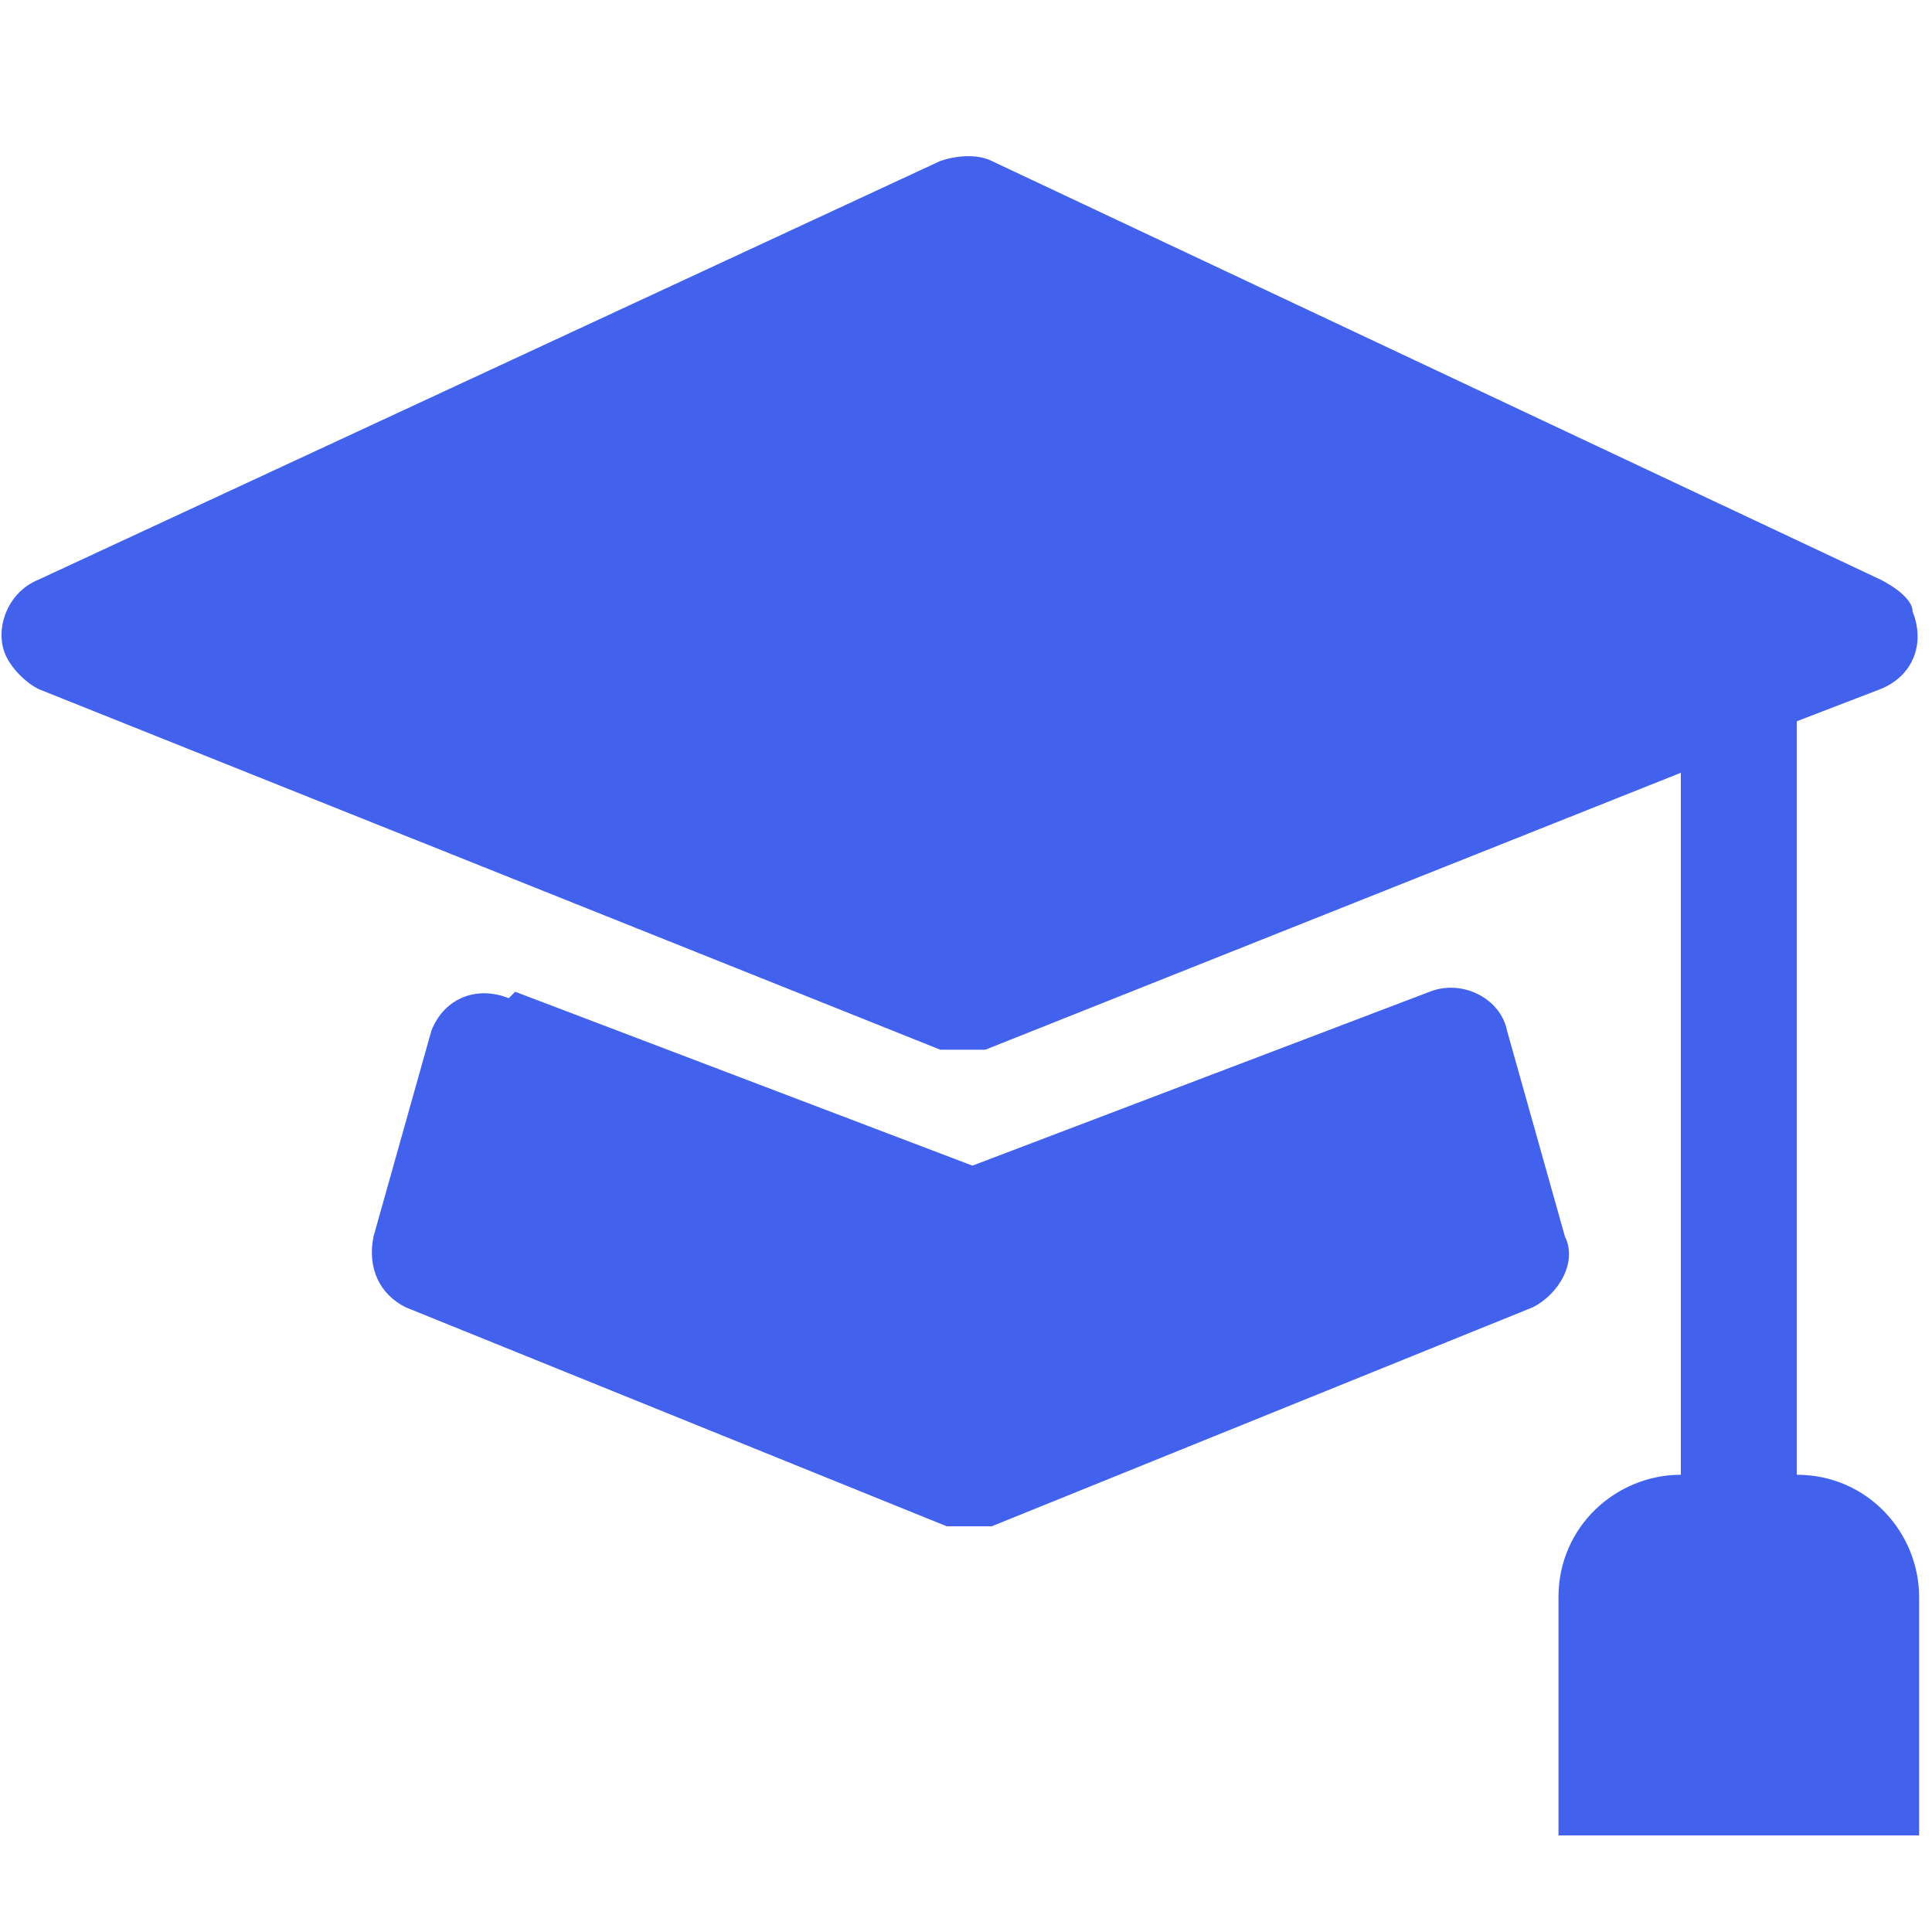
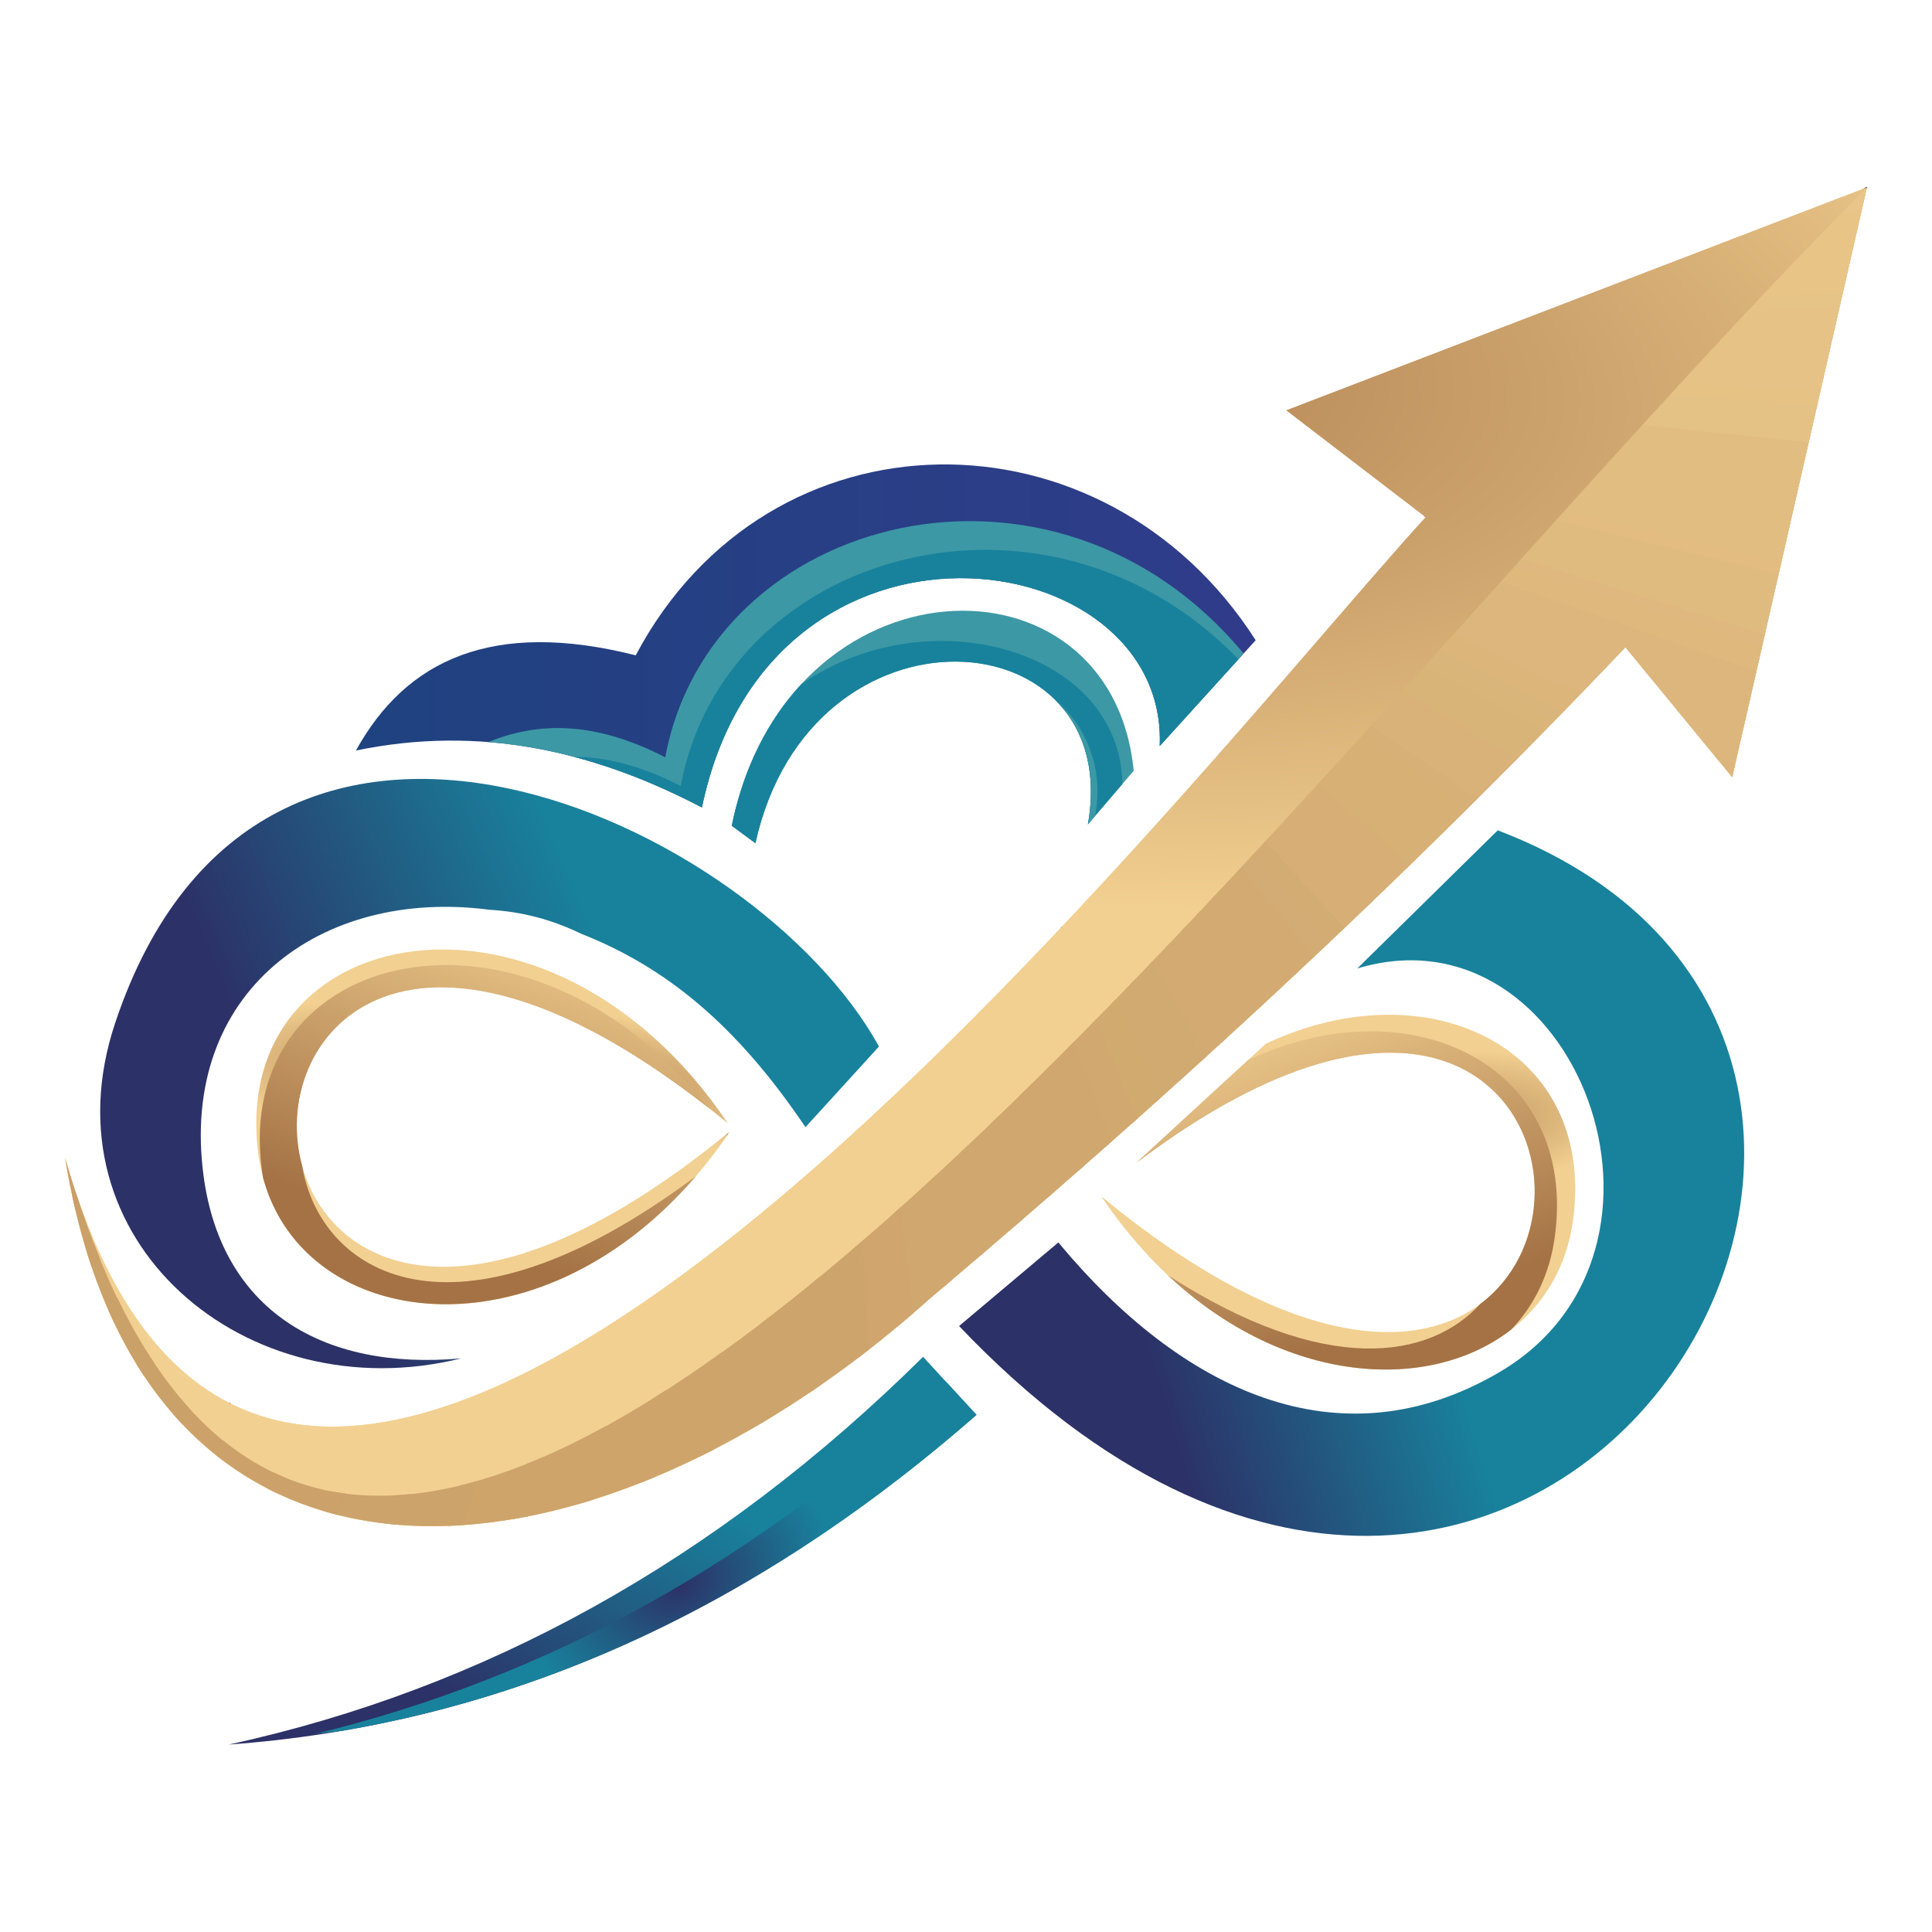
- <svg xmlns="http://www.w3.org/2000/svg" id="Layer_1" version="1.1" viewBox="0 0 30 30">
+ <svg xmlns="http://www.w3.org/2000/svg" xmlns:xlink="http://www.w3.org/1999/xlink" xml:space="preserve" version="1.1" style="shape-rendering:geometricPrecision; text-rendering:geometricPrecision; image-rendering:optimizeQuality; fill-rule:evenodd; clip-rule:evenodd" viewBox="0 0 9143.98 9143.98">
  <defs>
-     <style>
-       .st0 {
-         fill: #4262ed;
-       }
-     </style>
+     <style type="text/css">
+    
+     .str0 {stroke:#2B2A29;stroke-width:7.62;stroke-miterlimit:22.926}
+     .fil0 {fill:none}
+     .fil2 {fill:none;fill-rule:nonzero}
+     .fil3 {fill:#E9C789}
+     .fil4 {fill:#E9C589}
+     .fil5 {fill:#E8C487}
+     .fil6 {fill:#E6C386}
+     .fil7 {fill:#E6C286}
+     .fil8 {fill:#E6C284}
+     .fil9 {fill:#E4C184}
+     .fil10 {fill:#E2BD82}
+     .fil11 {fill:#E2BD81}
+     .fil12 {fill:#E2BC80}
+     .fil13 {fill:#E0BB7F}
+     .fil14 {fill:#DEB87F}
+     .fil15 {fill:#DEB87D}
+     .fil16 {fill:#DCB67C}
+     .fil17 {fill:#DCB57B}
+     .fil18 {fill:#DAB57B}
+     .fil19 {fill:#DAB57A}
+     .fil20 {fill:#D9B479}
+     .fil21 {fill:#D9B279}
+     .fil22 {fill:#D7B078}
+     .fil23 {fill:#D7B075}
+     .fil24 {fill:#D7AE75}
+     .fil25 {fill:#D3AC74}
+     .fil26 {fill:#D3AB74}
+     .fil27 {fill:#D3AB72}
+     .fil28 {fill:#D1AA72}
+     .fil29 {fill:#D1AA6F}
+     .fil30 {fill:#D1A86F}
+     .fil31 {fill:#D0A76F}
+     .fil32 {fill:#D0A66E}
+     .fil33 {fill:#CEA46D}
+     .fil34 {fill:#CEA46B}
+     .fil35 {fill:#CCA36B}
+     .fil36 {fill:#CCA16A}
+     .fil37 {fill:#CAA169}
+     .fil38 {fill:#CA9F68}
+     .fil41 {fill:#3C98A5}
+     .fil42 {fill:#18829C}
+     .fil40 {fill:url(#id0)}
+     .fil43 {fill:url(#id1)}
+     .fil45 {fill:url(#id2)}
+     .fil39 {fill:url(#id3)}
+     .fil49 {fill:url(#id4)}
+     .fil47 {fill:url(#id5)}
+     .fil46 {fill:url(#id6)}
+     .fil1 {fill:url(#id7)}
+     .fil44 {fill:url(#id8)}
+     .fil48 {fill:url(#id9)}
+    
+   </style>
+     <linearGradient id="id0" gradientUnits="userSpaceOnUse" x1="1684.5" y1="3133.86" x2="5942.96" y2="3133.86">
+       <stop offset="0" style="stop-opacity:1; stop-color:#1F4280" />
+       <stop offset="1" style="stop-opacity:1; stop-color:#303C8A" />
+     </linearGradient>
+     <linearGradient id="id1" gradientUnits="userSpaceOnUse" x1="3168.03" y1="6973.35" x2="2446" y2="8235.22">
+       <stop offset="0" style="stop-opacity:1; stop-color:#18829C" />
+       <stop offset="1" style="stop-opacity:1; stop-color:#2C3167" />
+     </linearGradient>
+     <linearGradient id="id2" gradientUnits="userSpaceOnUse" xlink:href="#id1" x1="6481.64" y1="5102.92" x2="5150.15" y2="5508.24">
+   </linearGradient>
+     <linearGradient id="id3" gradientUnits="userSpaceOnUse" xlink:href="#id1" x1="3204.14" y1="5272.17" x2="1595.38" y2="5966.57">
+   </linearGradient>
+     <linearGradient id="id4" gradientUnits="userSpaceOnUse" x1="6023.29" y1="4689.93" x2="6617.07" y2="6225.62">
+       <stop offset="0" style="stop-opacity:1; stop-color:#F2D091" />
+       <stop offset="1" style="stop-opacity:1; stop-color:#A47245" />
+     </linearGradient>
+     <linearGradient id="id5" gradientUnits="userSpaceOnUse" xlink:href="#id4" x1="2486.27" y1="4215.13" x2="1962.82" y2="5810.65">
+   </linearGradient>
+     <radialGradient id="id6" gradientUnits="userSpaceOnUse" gradientTransform="matrix(-0.820553 0.274986 -1.43302 -0.296339 11637 5955)" cx="2379.05" cy="5098.28" r="908.31" fx="2379.05" fy="5098.28">
+       <stop offset="0" style="stop-opacity:1; stop-color:#A47245" />
+       <stop offset="1" style="stop-opacity:1; stop-color:#F2D091" />
+     </radialGradient>
+     <radialGradient id="id7" gradientUnits="userSpaceOnUse" gradientTransform="matrix(-1.06977 0.597673 -1.86825 -0.644083 10597 122)" xlink:href="#id6" cx="3804.5" cy="1457.39" r="3238.14" fx="3804.5" fy="1457.39">
+   </radialGradient>
+     <radialGradient id="id8" gradientUnits="userSpaceOnUse" gradientTransform="matrix(-1.15467 0.577678 -0.39279 -0.785117 9876 11544)" cx="3214.93" cy="7507.21" r="580.32" fx="3214.93" fy="7507.21">
+       <stop offset="0" style="stop-opacity:1; stop-color:#2C3167" />
+       <stop offset="1" style="stop-opacity:1; stop-color:#18829C" />
+     </radialGradient>
+     <radialGradient id="id9" gradientUnits="userSpaceOnUse" gradientTransform="matrix(0.821285 0.290666 1.43429 -0.313237 -6559 5207)" xlink:href="#id6" cx="6289.26" cy="5356.89" r="908.31" fx="6289.26" fy="5356.89">
+   </radialGradient>
  </defs>
-   <path class="st0" d="M15.4,2.5c-.2-.1-.5-.1-.8,0L.6,9c-.5.2-.7.8-.5,1.2.1.2.3.4.5.5l14,5.6c.2,0,.5,0,.7,0l10.8-4.3v10.9c-1,0-1.9.8-1.9,1.9v3.7h5.6v-3.7c0-1-.8-1.9-1.9-1.9v-11.7l1.3-.5c.5-.2.7-.7.5-1.2,0-.2-.3-.4-.5-.5L15.4,2.5Z" />
-   <path class="st0" d="M7.9,15.5c-.5-.2-1,0-1.2.5,0,0,0,0,0,0l-.9,3.2c-.1.5.1.9.5,1.1l8.4,3.4c.2,0,.5,0,.7,0l8.4-3.4c.4-.2.7-.7.5-1.1l-.9-3.2c-.1-.5-.7-.8-1.2-.6,0,0,0,0,0,0l-7.1,2.7-7.1-2.7Z" />
+   <g id="Layer_x0020_1">
+     <rect class="fil0" x="-0.02" y="-0.01" width="9143.99" height="9143.99" />
+     <rect class="fil0" x="-3556.02" y="1523.99" width="16255.99" height="6095.99" />
+     <g id="_2259715615152">
+       <path class="fil1" d="M4401.69 6145.47c-1622.53,1457.24 -3723.76,1621.54 -4093.53,-664.86 1059.56,3712.15 5277.96,-1759.06 6439.72,-3033.01l-659.36 -505.5 2747.3 -1054.96 -637.36 2791.25 -505.51 -615.39c-1101.2,1158.76 -2197.38,2158.17 -3291.26,3082.47l0 0z" />
+       <path class="fil2 str0" d="M5022.34 4389.8l747.63 555.48m3065.85 -4058.14l-2093.98 1555.83m-5651.36 4198.99l-187.33 139.19" />
+       <path class="fil1" d="M4401.69 6145.47c-1622.53,1457.24 -3723.76,1621.54 -4093.53,-664.86 1059.56,3712.15 5277.96,-1759.06 6439.72,-3033.01l-659.36 -505.5 2747.3 -1054.96 -637.36 2791.25 -505.51 -615.39c-1101.2,1158.76 -2197.38,2158.17 -3291.26,3082.47l0 0z" />
+       <path class="fil3" d="M8824.03 938.76l-45.07 5.9c18.93,-19.11 38.04,-38.67 56.86,-57.52l-11.79 51.62z" />
+       <path class="fil4" d="M8802.52 920.82l26.43 -3.56 -24.13 105.66 -116.23 13.31c38.23,-39.07 76.14,-77.36 113.93,-115.41z" />
+       <path class="fil5" d="M8710.51 1013.89l99.05 -11.73 -23.32 102.12 -181.11 17.85c35.27,-36.38 70.47,-72.66 105.38,-108.24z" />
+       <path class="fil5" d="M8625.54 1101.13l165.28 -16.94 -22.57 98.87 -241.31 20.03c33.04,-34.38 65.86,-68.25 98.6,-101.96z" />
+       <path class="fil5" d="M8545.89 1183.29l226.8 -19.7 -21.89 95.89 -297.08 20.14c30.81,-32.3 61.61,-64.58 92.17,-96.33z" />
+       <path class="fil5" d="M8471.65 1260.88l283.47 -20.29 -21.27 93.13 -349.2 18.49c29.13,-30.73 58.08,-61.07 87,-91.33z" />
+       <path class="fil5" d="M8401.45 1334.42l336.59 -19.07 -20.69 90.63 -397.89 15.27c27.39,-29.06 54.78,-58.16 81.99,-86.83z" />
+       <path class="fil6" d="M8335.47 1404.31l385.97 -16.22 -20.17 88.3 -443.83 10.71c26.15,-27.88 52.05,-55.26 78.03,-82.79z" />
+       <path class="fil7" d="M8272.55 1470.92l432.7 -11.96 -19.67 86.18 -486.92 4.91c24.64,-26.39 49.4,-53.03 73.89,-79.13z" />
+       <path class="fil7" d="M8213.12 1534.56l476.34 -6.45 -19.23 84.24 -527.88 -1.98c23.69,-25.48 47.2,-50.59 70.77,-75.81z" />
+       <path class="fil7" d="M8156.21 1595.52l517.82 0.17 -18.83 82.44 -566.58 -9.82c22.58,-24.37 45.12,-48.65 67.59,-72.79z" />
+       <path class="fil7" d="M8101.82 1654.04l557.12 7.77 -18.47 80.81 -603.42 -18.56c21.61,-23.39 43.26,-46.83 64.77,-70.02z" />
+       <path class="fil7" d="M8049.77 1710.32l594.36 16.29 -18.11 79.34 -638.68 -28.11c20.89,-22.68 41.62,-45.01 62.43,-67.52z" />
+       <polygon class="fil7" points="7999.61,1764.57 8629.61,1790.22 8611.81,1868.19 7939.6,1829.81 " />
+       <polygon class="fil8" points="7951.37,1816.98 8615.34,1852.73 8597.81,1929.47 7893.47,1880.1 " />
+       <path class="fil9" d="M7904.87 1867.68l696.42 46.57 -17.26 75.63 -735.3 -61c18.77,-20.52 37.43,-40.79 56.14,-61.2z" />
+       <polygon class="fil9" points="7859.79,1916.83 8587.45,1974.85 8570.41,2049.49 7805.44,1976.26 " />
+       <polygon class="fil9" points="7816.12,1964.54 8573.8,2034.65 8556.96,2108.4 7763.43,2022.37 " />
+       <polygon class="fil10" points="7773.82,2010.96 8560.3,2093.74 8543.64,2166.7 7722.5,2067.3 " />
+       <polygon class="fil10" points="7732.63,2056.17 8546.96,2152.17 8530.46,2224.45 7682.55,2111.15 " />
+       <polygon class="fil10" points="7692.44,2100.28 8533.74,2210.07 8517.38,2281.75 7643.67,2154.02 " />
+       <polygon class="fil10" points="7653.31,2143.39 8520.64,2267.47 8504.38,2338.65 7605.63,2196 " />
+       <polygon class="fil10" points="7615.06,2185.59 8507.63,2324.46 8491.46,2395.23 7568.33,2237.15 " />
+       <polygon class="fil11" points="7577.59,2226.93 8494.68,2381.12 8478.59,2451.57 7531.72,2277.53 " />
+       <polygon class="fil11" points="7540.81,2267.51 8481.8,2437.51 8465.77,2507.73 7495.85,2317.26 " />
+       <polygon class="fil11" points="7504.76,2307.38 8468.98,2493.72 8452.97,2563.79 7460.55,2356.35 " />
+       <polygon class="fil11" points="7469.32,2346.63 8456.17,2549.78 8440.18,2619.8 7425.74,2394.9 " />
+       <polygon class="fil11" points="7434.4,2385.32 8443.38,2605.79 8427.4,2675.83 7391.41,2432.93 " />
+       <polygon class="fil12" points="7399.95,2423.46 8430.6,2661.81 8414.57,2731.95 7357.52,2470.53 " />
+       <polygon class="fil13" points="7365.94,2461.17 8417.78,2717.91 8401.73,2788.24 7324,2507.73 " />
+       <polygon class="fil13" points="7332.35,2498.47 8404.94,2774.15 8388.82,2844.76 7290.8,2544.6 " />
+       <polygon class="fil13" points="7299.08,2535.42 8392.04,2830.6 8375.84,2901.57 7257.86,2581.17 " />
+       <polygon class="fil13" points="7266.08,2572.05 8379.09,2887.34 8362.78,2958.75 7225.15,2617.48 " />
+       <polygon class="fil13" points="7233.32,2608.43 8366.06,2944.42 8349.63,3016.38 7192.67,2653.61 " />
+       <polygon class="fil14" points="7200.78,2644.6 8352.93,3001.94 8336.35,3074.55 7160.32,2689.57 " />
+       <polygon class="fil15" points="7168.39,2680.6 8339.68,3059.95 8322.93,3133.29 7128.07,2725.43 " />
+       <polygon class="fil15" points="7136.12,2716.47 8326.3,3118.55 8309.36,3192.72 7095.89,2761.21 " />
+       <polygon class="fil16" points="7103.92,2752.28 8312.77,3177.79 8295.61,3252.91 7063.72,2796.97 " />
+       <polygon class="fil16" points="7071.77,2788.03 8299.07,3237.79 8281.68,3313.96 7722.19,3098.59 7692.95,3063 7676,3080.82 7031.55,2832.74 " />
+       <path class="fil16" d="M7039.6 2823.8l646.47 246.43 -50.41 52.93 -636.33 -254.59 40.27 -44.77zm665.13 253.54l580.46 221.27 -17.66 77.35 -472.93 -189.21 -89.87 -109.41z" />
+       <path class="fil16" d="M7007.4 2859.61l638.36 252.95 -50.63 52.98 -628.12 -261.03 40.39 -44.9zm768.69 304.6l494.99 196.15 -17.95 78.63 -381.6 -158.58 -95.44 -116.2z" />
+       <path class="fil16" d="M6975.1 2895.52l630.17 259.41 -50.91 53.08 -619.8 -267.41 40.54 -45.08zm876.75 360.92l404.91 166.69 -18.29 80.05 -284.93 -122.93 -101.69 -123.81z" />
+       <path class="fil16" d="M6942.69 2931.55l621.88 265.83 -51.23 53.25 -611.4 -273.77 40.75 -45.31zm989.85 423.11l309.63 132.37 -18.64 81.6 -182.28 -81.63 -108.71 -132.34z" />
+       <path class="fil16" d="M6910.11 2967.77l613.51 272.19 -51.62 53.48 -602.93 -280.08 41.04 -45.59zm1108.63 491.86l208.55 92.52 -19.03 83.31 -72.89 -33.86 -116.63 -141.97z" />
+       <path class="fil17" d="M6877.31 3004.21l605.07 278.51 -52.08 53.78 -594.35 -286.35 41.36 -45.94zm1233.88 567.95l100.92 46.46 -13.65 59.78 -87.27 -106.24z" />
+       <polygon class="fil17" points="6844.26,3040.91 7440.76,3325.7 7388.17,3379.84 6802.54,3087.25 " />
+       <polygon class="fil18" points="6810.92,3077.95 7398.75,3368.97 7345.56,3423.52 6768.78,3124.75 " />
+       <path class="fil19" d="M6777.27 3115.34l578.98 297.22c-17.94,18.38 -35.89,36.74 -53.83,55.04l-567.82 -304.94 42.67 -47.32z" />
+       <polygon class="fil20" points="6743.18,3153.14 7313.25,3456.53 7258.69,3512.14 6699.96,3201.04 " />
+       <polygon class="fil20" points="6708.66,3191.4 7269.69,3500.96 7214.31,3557.18 6664.84,3239.97 " />
+       <polygon class="fil20" points="6673.67,3230.18 7225.47,3545.88 7169.21,3602.81 6629.17,3279.49 " />
+       <polygon class="fil21" points="6638.14,3269.55 7180.56,3591.35 7123.32,3649.06 6592.87,3319.68 " />
+       <polygon class="fil21" points="6602.02,3309.57 7134.86,3637.42 7076.57,3696 6555.86,3360.55 " />
+       <polygon class="fil21" points="6565.17,3350.26 7088.33,3684.2 7028.88,3743.73 6518.12,3402.22 " />
+       <path class="fil21" d="M6527.63 3391.72l513.26 340c-20.24,20.23 -40.47,40.44 -60.71,60.57l-500.58 -347.52 48.03 -53.05z" />
+       <polygon class="fil22" points="6489.3,3434.04 6992.44,3780.06 6930.35,3841.77 6440.18,3488.25 " />
+       <path class="fil23" d="M6450.15 3477.3l492.77 352c-21.19,21.04 -42.39,42.02 -63.58,62.95l-479.59 -359.55c16.79,-18.48 33.62,-36.9 50.4,-55.4z" />
+       <path class="fil23" d="M6409.95 3521.49l482.26 358.03c-21.74,21.49 -43.46,42.93 -65.19,64.31l-468.75 -365.55 51.68 -56.79z" />
+       <path class="fil23" d="M6368.74 3566.77l471.48 364.06c-22.32,21.97 -44.63,43.9 -66.94,65.76l-457.59 -371.49 53.05 -58.33z" />
+       <path class="fil23" d="M6326.44 3613.27l460.41 370.01c-22.94,22.5 -45.9,44.96 -68.84,67.35l-446.2 -377.44 54.63 -59.92z" />
+       <path class="fil23" d="M6282.92 3661.05l449.05 375.94c-23.63,23.08 -47.25,46.12 -70.88,69.09l-434.56 -383.41c18.8,-20.55 37.61,-41.03 56.39,-61.62z" />
+       <path class="fil24" d="M6237.98 3710.15l437.5 381.92c-24.38,23.71 -48.76,47.37 -73.12,70.94l-422.54 -389.29 58.16 -63.57z" />
+       <path class="fil24" d="M6191.63 3760.8l425.59 387.82c-25.18,24.39 -50.34,48.72 -75.52,72.97l-410.18 -395.11c20.06,-21.84 40.07,-43.79 60.11,-65.68z" />
+       <path class="fil24" d="M6143.75 3813.14l413.3 393.66c-26.06,25.12 -52.1,50.15 -78.15,75.13l-397.58 -401c20.81,-22.6 41.63,-45.14 62.43,-67.79z" />
+       <path class="fil24" d="M6094.03 3867.14l400.77 399.54c-26.99,25.92 -53.98,51.76 -80.97,77.53l-384.56 -406.78 64.76 -70.29z" />
+       <path class="fil24" d="M6042.46 3923.1l387.85 405.34c-28.03,26.79 -56.05,53.5 -84.07,80.12l-371.1 -412.45c22.45,-24.26 44.88,-48.68 67.32,-73.01z" />
+       <path class="fil25" d="M5988.89 3981.23l374.49 411.03c-29.14,27.72 -58.29,55.34 -87.43,82.9l-357.36 -418.19c23.44,-25.25 46.87,-50.41 70.3,-75.74z" />
+       <path class="fil26" d="M5932.94 4041.51l360.85 416.78c-30.36,28.74 -60.73,57.39 -91.08,85.93l-343.12 -423.77c24.46,-26.25 48.9,-52.57 73.35,-78.94z" />
+       <path class="fil27" d="M5874.58 4104.32l346.73 422.39c-31.69,29.84 -63.37,59.58 -95.06,89.22l-328.45 -429.23c25.58,-27.38 51.18,-54.87 76.78,-82.38z" />
+       <path class="fil27" d="M5813.55 4169.9l332.14 427.85c-33.14,31.04 -66.26,61.98 -99.39,92.81l-313.4 -434.71c26.88,-28.64 53.76,-57.16 80.65,-85.95z" />
+       <path class="fil27" d="M5749.41 4238.25l317.21 433.36c-34.72,32.35 -69.45,64.58 -104.16,96.7l-297.71 -439.85c28.21,-29.9 56.44,-60.12 84.66,-90.21z" />
+       <path class="fil27" d="M5682.11 4309.97l301.7 438.6c-36.46,33.77 -72.91,67.42 -109.36,100.94l-281.73 -445.11c29.79,-31.42 59.58,-62.8 89.39,-94.43z" />
+       <path class="fil27" d="M5611.08 4385.04l285.79 443.85c-38.36,35.33 -76.71,70.51 -115.06,105.58l-265.09 -449.99c31.44,-32.95 62.89,-66.22 94.36,-99.44z" />
+       <path class="fil27" d="M5536.11 4464.04l269.32 448.81c-40.45,37.04 -80.9,73.94 -121.33,110.68l-248.08 -454.93c33.34,-34.73 66.7,-69.5 100.09,-104.56z" />
+       <path class="fil28" d="M5456.65 4547.14l252.37 453.71c-42.74,38.9 -85.49,77.66 -128.24,116.23l-230.39 -459.38c35.39,-36.59 70.84,-73.6 106.26,-110.56z" />
+       <path class="fil28" d="M5372.29 4634.92l234.86 458.32c-45.29,40.94 -90.57,81.73 -135.86,122.32l-212.34 -463.99c37.76,-38.71 75.53,-77.49 113.34,-116.65z" />
+       <path class="fil29" d="M5282.36 4727.56l216.91 462.89c-48.11,43.21 -96.22,86.21 -144.33,129.03l-193.65 -468.18c40.32,-40.93 80.68,-82.25 121.07,-123.74z" />
+       <path class="fil30" d="M5186.4 4825.94l198.31 467.02c-51.24,45.68 -102.47,91.15 -153.7,136.41l-174.48 -472.25c43.24,-43.41 86.52,-87.06 129.87,-131.18z" />
+       <path class="fil31" d="M5083.39 4929.99l179.35 471.32c-54.71,48.43 -109.43,96.63 -164.13,144.59l-154.88 -476.44c46.49,-46.07 93.04,-92.52 139.66,-139.47z" />
+       <path class="fil31" d="M4972.72 5040.69l159.83 475.43c-58.6,51.48 -117.19,102.7 -175.78,153.65l-134.75 -480.57c50.15,-48.95 100.38,-98.46 150.7,-148.51z" />
+       <path class="fil31" d="M4853.39 5158.66l139.78 479.4c-62.95,54.86 -125.9,109.45 -188.83,163.72l-114.13 -484.92c54.27,-52.06 108.67,-104.75 163.18,-158.2z" />
+       <path class="fil31" d="M4724.24 5284.41l119.27 483.54c-67.83,58.64 -135.67,116.93 -203.49,174.93l-93.06 -489.97c58.93,-55.36 118.01,-111.38 177.28,-168.5z" />
+       <path class="fil31" d="M4583.93 5418.16l98.36 488.54c-73.35,62.86 -146.69,125.34 -220.02,187.49l-71.52 -496.45c64.17,-58.75 128.56,-118.55 193.18,-179.58z" />
+       <path class="fil31" d="M4431.1 5560.75l76.95 494.61c-35.46,30.11 -70.92,60.15 -106.36,90.11l0 0c-43.67,39.22 -87.76,77.33 -132.08,114.64l-49.65 -508.55c70.09,-62.18 140.44,-125.64 211.14,-190.81z" />
+       <path class="fil32" d="M4264.16 5712.56l55.22 505.28c-85.72,73.97 -172.7,144.18 -260.54,210.79l-26.03 -514.29c76.73,-65.47 153.79,-132.38 231.35,-201.78z" />
+       <path class="fil33" d="M4081.24 5873.01l32.08 513.8c-93.83,73.14 -188.76,141.97 -284.4,206.33l-1.51 -507.38c84.01,-68.24 168.67,-139.31 253.83,-212.75z" />
+       <path class="fil33" d="M3880.57 6041.96l7.64 510.61c-102.04,70.87 -204.95,136.61 -308.33,197.03l22.12 -486.67c92.05,-70.14 184.94,-143.88 278.57,-220.97z" />
+       <path class="fil33" d="M3660.29 6218.73l-16.39 492.76c-110.02,66.76 -220.63,127.53 -331.28,181.95l42.55 -449.57c100.61,-70.39 202.33,-145.42 305.12,-225.14z" />
+       <path class="fil34" d="M3418.95 6398.31l-37.9 460.78c-117.44,60.52 -235.01,113.9 -352.06,159.91l57.48 -397.24c109.23,-67.92 220.24,-143.04 332.48,-223.45z" />
+       <path class="fil34" d="M3155.77 6577.29l-54.48 412.31c-123.77,51.8 -247.09,95.61 -369.15,130.59l65.07 -332.42c117.37,-61.46 237.1,-132.4 358.56,-210.48z" />
+       <path class="fil34" d="M2871.44 6747.19l-64.1 350.45c-128.39,40.33 -255.56,71.1 -380.61,92.19l64.73 -261.04c123.87,-49.5 250.65,-110.43 379.98,-181.6z" />
+       <path class="fil34" d="M2569.14 6896.51l-65.56 279.2c-130.71,26.06 -259.3,41.57 -384.75,46.01l57.48 -190.8c127.37,-30.97 258.45,-76.18 392.83,-134.41z" />
+       <path class="fil35" d="M2255.27 7010.47l-59.62 207.16c-130.08,9.16 -257.07,6.89 -379.8,-7.68l47.09 -132.31c126.49,-6.05 257.34,-28.62 392.33,-67.17z" />
+       <path class="fil35" d="M1940.49 7071.7l-49.8 145.56c-126.02,-9.82 -247.89,-32.07 -364.48,-67.22l37.95 -92.14c120.52,23.05 246.2,26.89 376.33,13.8z" />
+       <path class="fil36" d="M1636.75 7069.44l-39.85 100.22c-118.4,-29.91 -231.64,-72.81 -338.77,-128.92l34.1 -72.66c109.79,52.46 224.71,86.07 344.52,101.36z" />
+       <path class="fil36" d="M1357.23 6996.74l-34.52 75.9c-107.44,-49.84 -209.06,-112.58 -303.87,-188.56l35.74 -67.63c96.03,77.89 196.99,137.78 302.65,180.29z" />
+       <path class="fil36" d="M1110.14 6860.25l-34.5 67.19c-93.88,-68.15 -181.58,-148.58 -262.13,-241.82l40.19 -68.19c81.14,96.69 166.61,177.71 256.44,242.82z" />
+       <path class="fil37" d="M900.57 6670.62l-39.08 68.1c-78.79,-83.52 -151.42,-178.25 -216.91,-284.94l43.79 -67.12c67.05,107.98 137.79,202.61 212.2,283.96z" />
+       <path class="fil37" d="M726.61 6446.42l-43.31 68.06c-63.41,-95.02 -120.59,-200.55 -171.34,-316.23l42.01 -58.58c54.57,112.94 112.04,215.53 172.64,306.75z" />
+       <path class="fil37" d="M584.22 6203.28l-42.29 60.35c-48.84,-102.34 -92.09,-213.56 -129.5,-333.62l32.33 -41.21c44.07,113.5 90.48,218.57 139.46,314.48z" />
+       <path class="fil38" d="M470.34 5950.95l-35.97 46.85c-35.87,-105.74 -66.8,-218.96 -92.66,-339.54l15.62 -18.28c35.79,110.35 73.43,214.11 113.01,310.97z" />
+       <path class="fil38" d="M377.24 5701.83l-20.26 24.23c-18.51,-78.59 -35.01,-160.1 -48.82,-245.45 22.1,77.05 45.25,150.33 69.08,221.22z" />
+       <path class="fil39" d="M3812.19 5334.83c-326.84,-485.29 -661.47,-757.72 -1061.69,-915.49 -134.88,-65.49 -276.78,-104.45 -434.58,-113.66 -797.67,-103.98 -1469.82,389.29 -1352.2,1261.43 84.98,630.18 559.44,921.25 1218.95,861.98 -1017.15,252.67 -1980.2,-558.95 -1638.13,-1585.76 687.15,-2062.85 3038.47,-944.62 3615.46,109.88l-347.81 381.62z" />
+       <path class="fil40" d="M3008.85 3101.58c-676.61,-171.28 -1087.17,21.06 -1324.21,450.54 589.77,-122 1128.27,2.95 1637.4,269.25 320.18,-1532.22 2207.86,-1264.64 2166.94,-290.78l453.98 -500.46c-719.75,-1124.72 -2304.69,-1117.18 -2934.11,71.45l0 0z" />
+       <path class="fil41" d="M2311.09 3512.14c232.5,-95.09 499.63,-101.73 837.32,71.97 215.91,-1158.58 1844.36,-1569.21 2737.43,-491.02l-396.86 437.5c40.92,-973.86 -1846.76,-1241.44 -2166.94,290.78 -323.27,-169.08 -658.39,-281.15 -1010.95,-309.23z" />
+       <path class="fil42" d="M2715.95 3581.71c150.73,0.6 317.18,41.34 505.62,138.27 208.27,-1117.53 1730.66,-1539 2639.76,-599.87l-372.35 410.48c40.92,-973.86 -1846.76,-1241.44 -2166.94,290.78 -197.19,-103.15 -398.81,-185.06 -606.09,-239.66z" />
+       <path class="fil43" d="M4621.64 6696.38c-1124.77,984.35 -2303.82,1469.9 -3538.52,1560.46 1203.32,-262.41 2302.28,-862.17 3285.77,-1835.19l252.75 274.73z" />
+       <path class="fil44" d="M1615.67 8192.33c-39.96,4.77 -79.98,9.15 -120.07,13.08 1091.81,-266.39 2089.81,-811.54 2984.97,-1662.37l141.07 153.34c-962,841.89 -1963.7,1318.85 -3005.97,1495.95z" />
+       <path class="fil45" d="M4539.23 6275.98l469.79 -395.6c578.31,696.92 1324.65,1059.6 2085.21,615.4 986.25,-576.02 361.79,-2222.66 -670.34,-1912.1l664.83 -653.86c2719.6,1038.26 189.19,5223.12 -2549.49,2346.16z" />
+       <path class="fil46" d="M3444.48 5316.02c-851.02,-1263.64 -2370.56,-957.2 -2221.32,149.39 118.4,877.91 1452.9,1045.88 2232.3,-111.42 -2725.09,2239.4 -2740.95,-2281.35 -10.98,-37.97l0 0z" />
+       <path class="fil47" d="M3445.83 5367.89l-2.79 -4.02c-2.44,1.99 -4.8,3.77 -7.24,5.76l5.68 4.53 4.35 -6.27zm-91.11 -123.32c-864.79,-1092.25 -2258.26,-767.43 -2115.06,294.49 1.66,12.29 3.63,24.38 5.76,36.38 196.29,725.7 1295.35,867.59 2047.86,-8.4 -1159.07,865.03 -1781.36,451.1 -1863.07,-49.55 -165.05,-597.1 474.41,-1410.94 1924.51,-272.92z" />
+       <path class="fil48" d="M5990.66 4940.31c4.09,-1.93 8.16,-3.93 12.26,-5.82 763.66,-352.78 1551.69,28.36 1442.22,839.88 -118.39,877.9 -1452.9,1045.88 -2232.3,-111.43 2665.66,2190.55 2738.5,-2086.2 185.26,-174.11 -6.08,4.54 -12.04,8.86 -18.13,13.47l610.69 -561.99z" />
+       <path class="fil49" d="M5906.6 5017.68c3.36,-1.6 6.72,-3.25 10.1,-4.8 763.65,-352.79 1551.67,28.35 1442.21,839.87 -23.84,176.83 -97.1,324.81 -205.14,439 -385.49,301.13 -1071.41,265.45 -1627.1,-256.71 746.47,481.56 1240.17,398.81 1480.25,135.53 631.32,-471.77 98.57,-1960.38 -1608.82,-681.74 -6.08,4.54 -12.04,8.86 -18.13,13.47l526.63 -484.62z" />
+       <path class="fil41" d="M5353.18 3662.6l0.5 -0.56 0 -0.01 12.04 -14.07c-104.87,-1070.66 -1640.63,-1026.11 -1902.53,260.4l112.2 82.6c261.67,-1187.36 1748.28,-1075.2 1573.5,-89.37l204.29 -238.99z" />
+       <path class="fil42" d="M5311.93 3710.86c-9.06,-636.1 -917.11,-891.02 -1520.27,-471.94 -151.86,164.1 -270.92,386.76 -328.47,669.44l112.2 82.6c261.67,-1187.36 1748.28,-1075.2 1573.5,-89.37l163.04 -190.73z" />
+       <path class="fil41" d="M5182.73 3862.01c46.96,-234.11 -55.68,-439.29 -179.98,-540.52 125.9,130.72 191.13,326.39 146.14,580.1l33.84 -39.58z" />
+     </g>
+   </g>
</svg>
